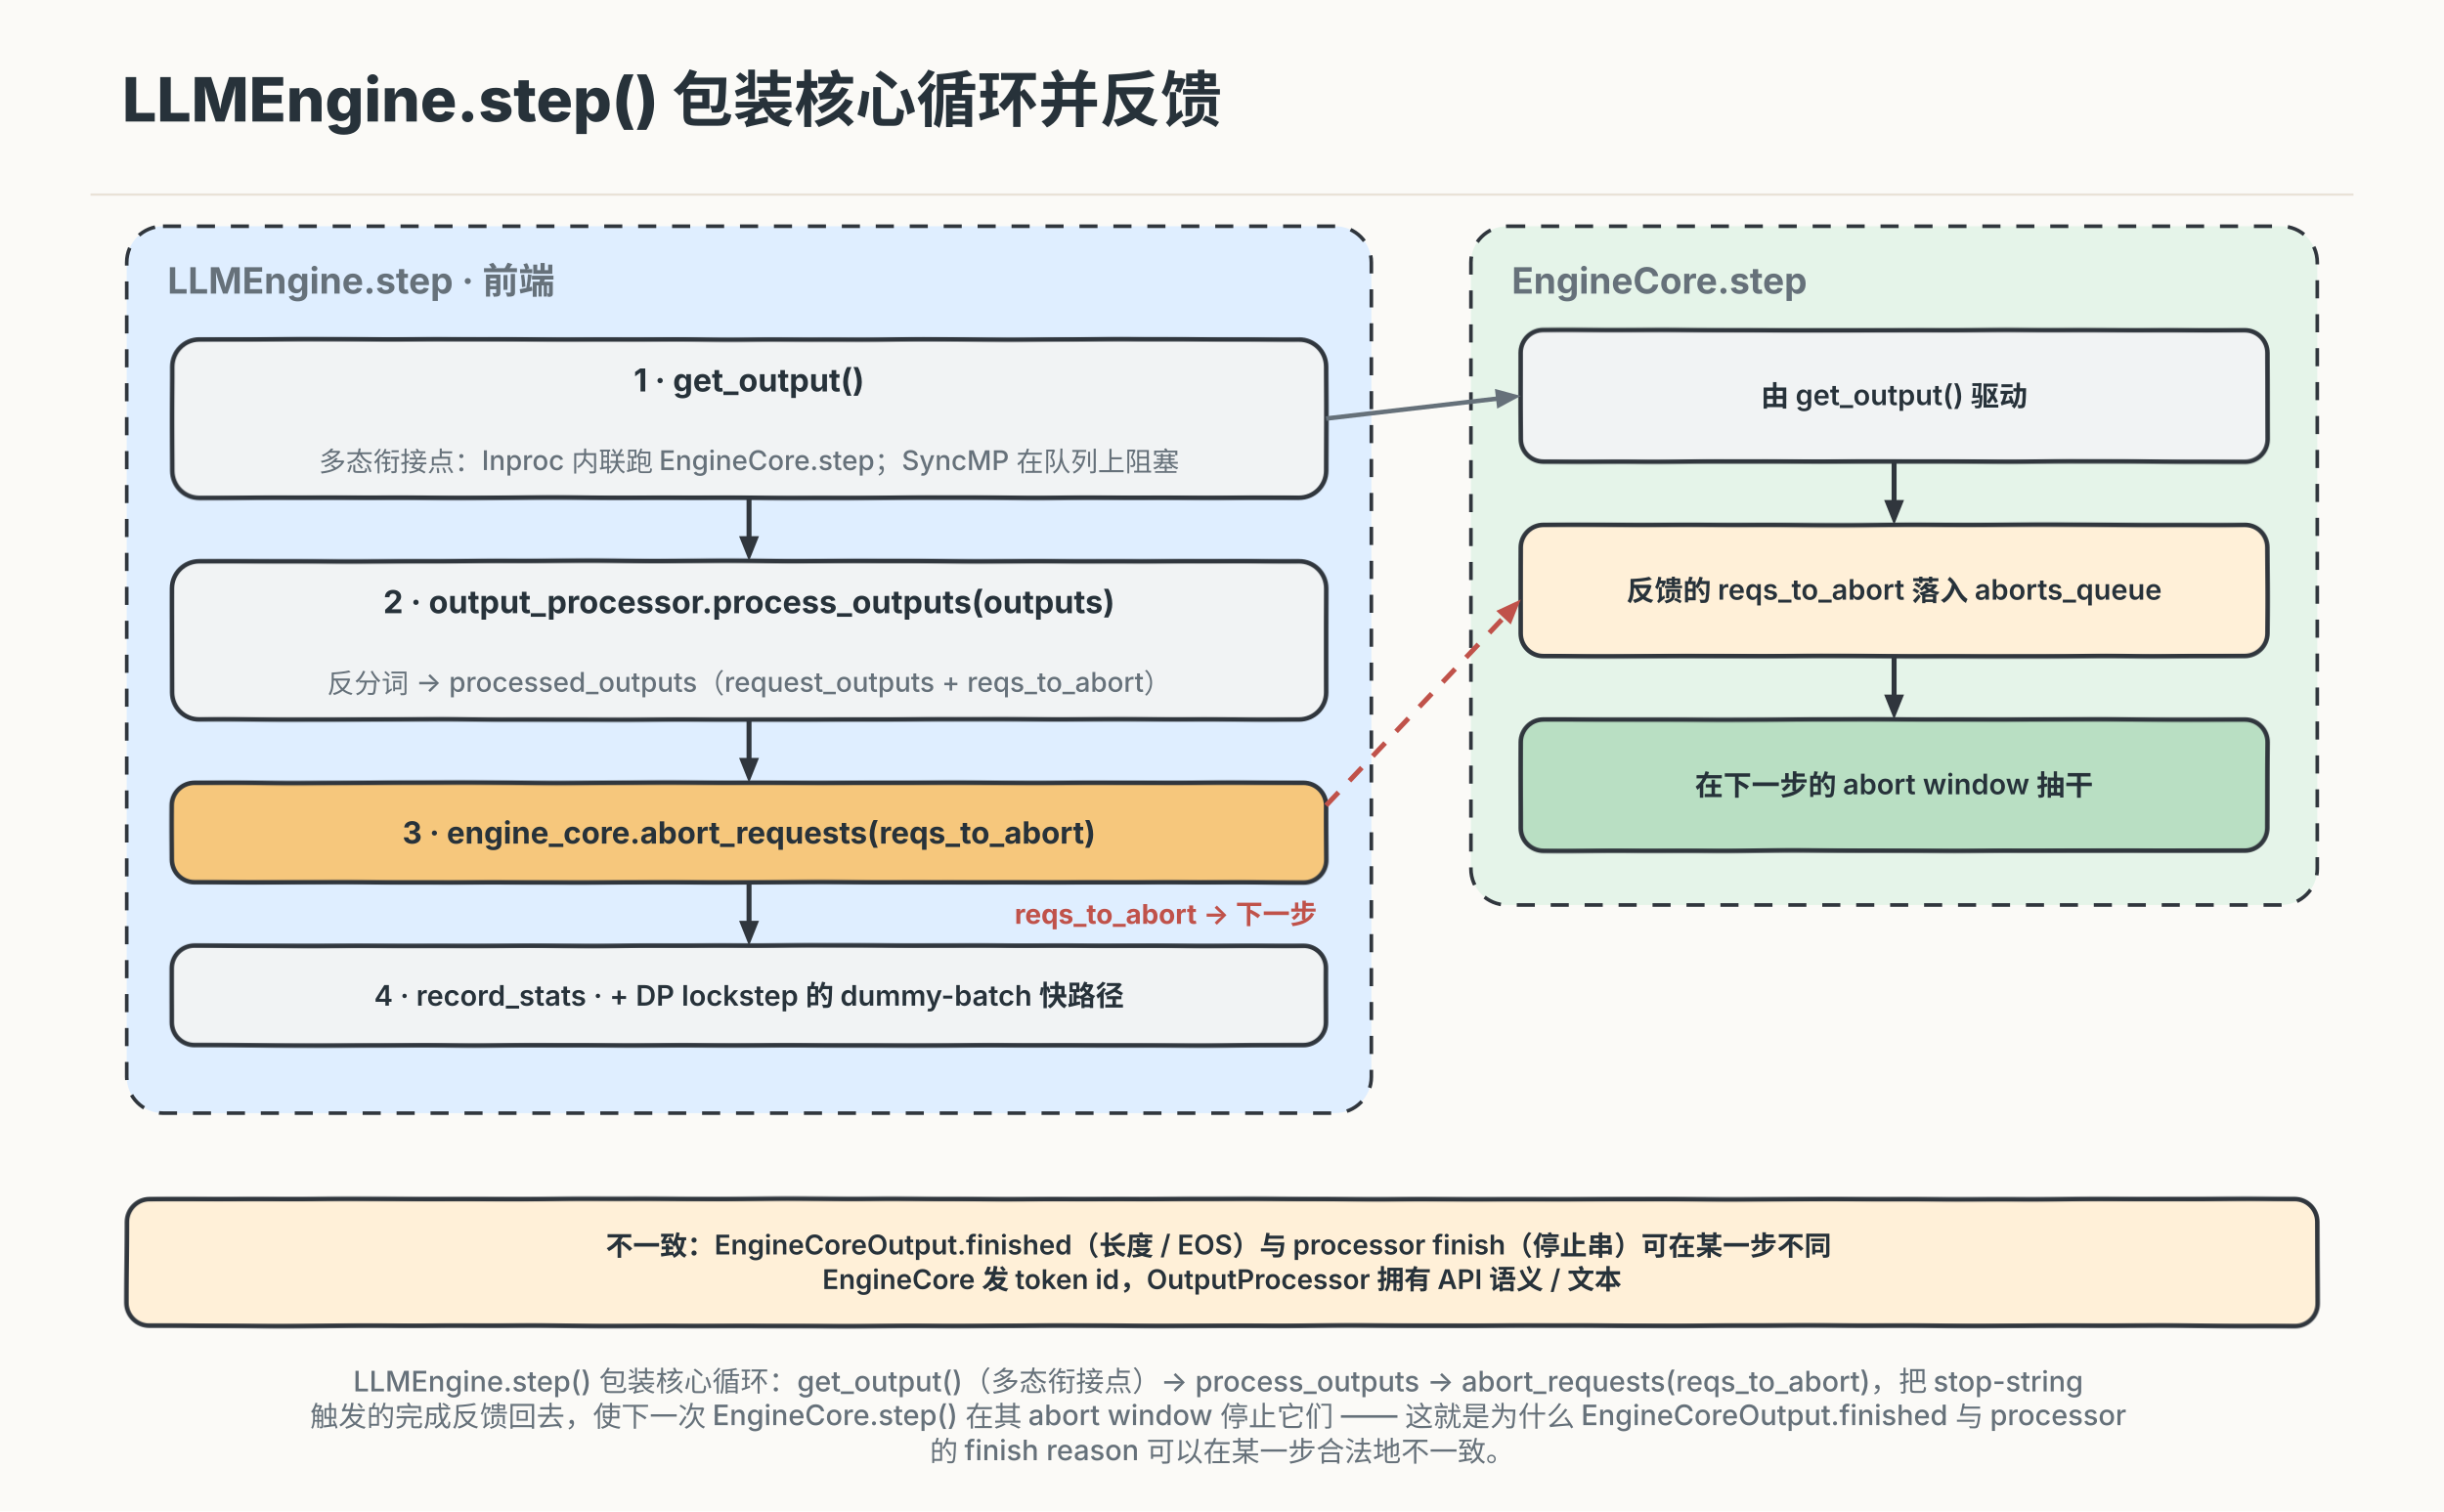
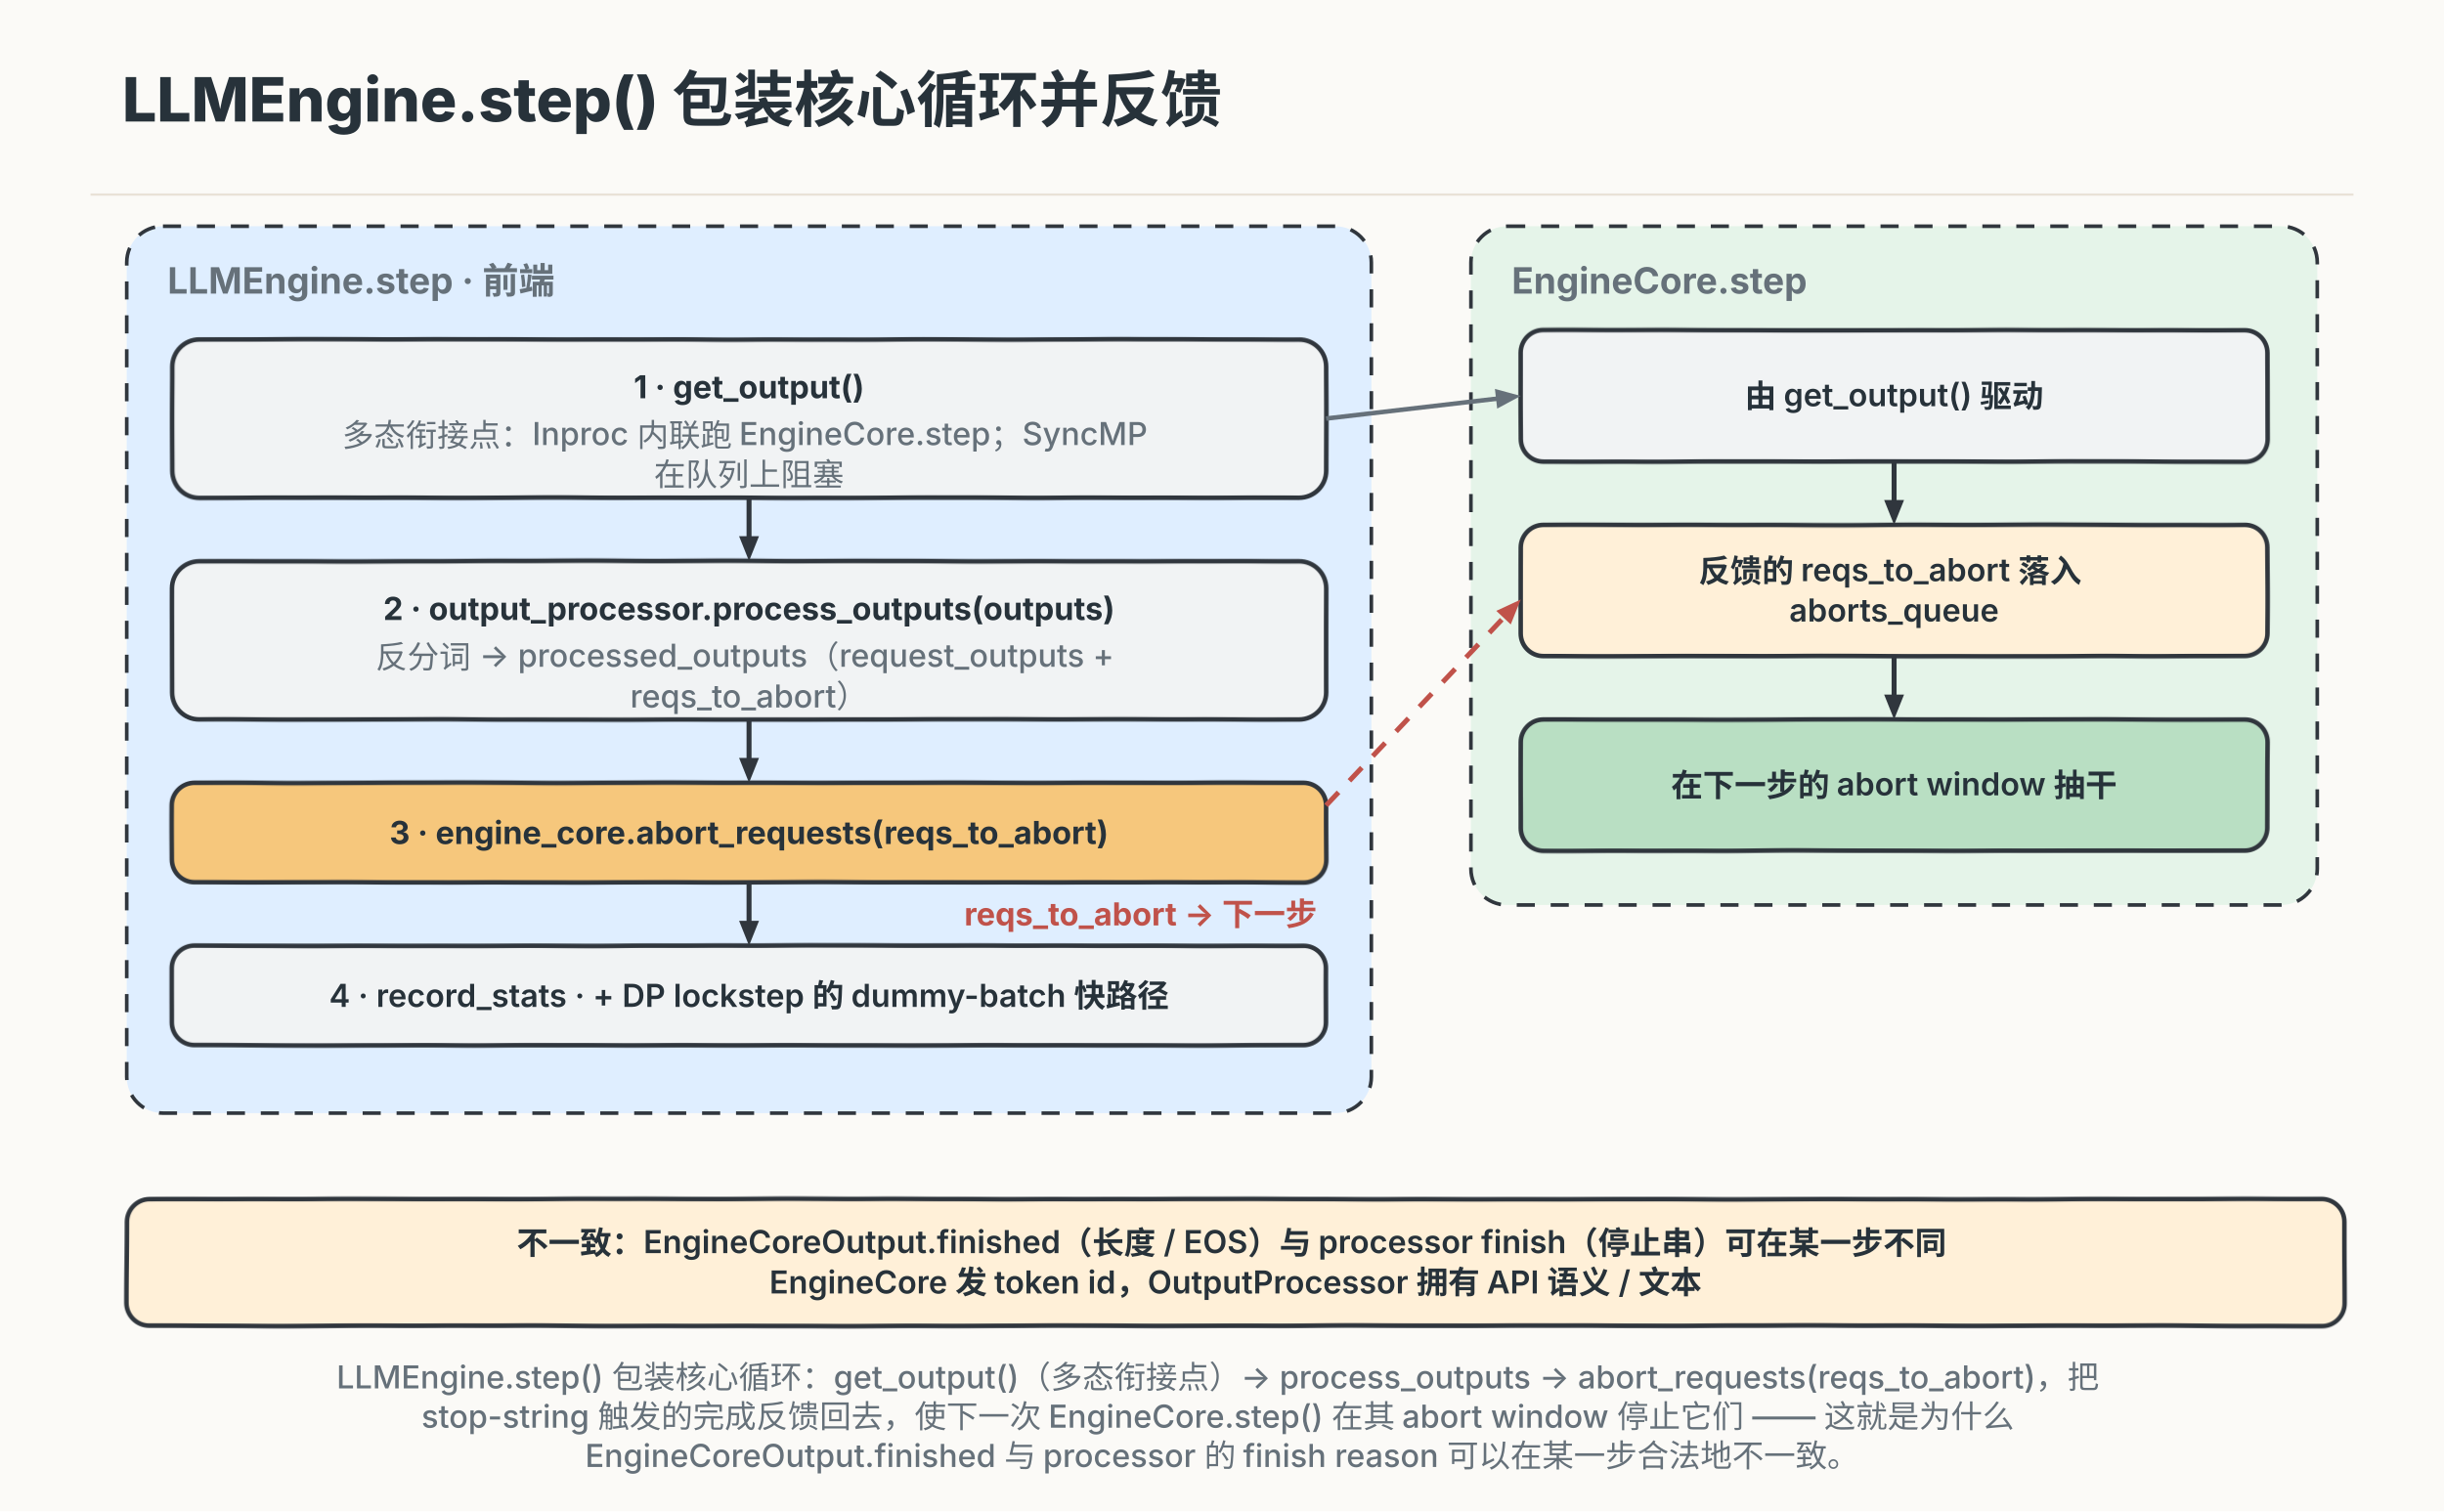
<svg xmlns="http://www.w3.org/2000/svg" width="1080" height="668" viewBox="0 0 1080 668" role="img" aria-label="LLMEngine.step() 包装核心循环并反馈">
  <defs>
    <filter id="roughen">
      <feTurbulence type="fractalNoise" baseFrequency="0.018" numOctaves="2" seed="7" result="noise" />
      <feDisplacementMap in="SourceGraphic" in2="noise" scale="0.55" />
    </filter>
    <marker id="arrow" viewBox="0 0 12 12" refX="9.2" refY="6" markerUnits="userSpaceOnUse" markerWidth="12" markerHeight="12" orient="auto-start-reverse">
      <path d="M 1.5 2 L 11 6 L 1.5 10 z" fill="#30363d" />
    </marker>
    <style>
    text { font-family: Inter, -apple-system, BlinkMacSystemFont, "Segoe UI", "PingFang SC", "Noto Sans CJK SC", Arial, sans-serif; }
    .rough { filter: url(#roughen); }
  </style>
  </defs>
  <rect width="1080" height="668" fill="#fbfaf7" />
  <path d="M 40 86 H 1040" stroke="#e9e2d7" stroke-width="1" />
  <text x="54" y="53.72" text-anchor="start" font-size="27" font-weight="800" fill="#27323a">
    <tspan x="54" dy="0">LLMEngine.step() 包装核心循环并反馈</tspan>
  </text>
  <rect x="56" y="100" width="550" height="392" rx="16" fill="#dfeeff" stroke="#30363d" stroke-width="1.6" stroke-dasharray="8 7" />
  <text x="74" y="129.76" text-anchor="start" font-size="16" font-weight="700" fill="#66717a">
    <tspan x="74" dy="0">LLMEngine.step  ·  前端</tspan>
  </text>
  <rect class="rough" x="76" y="150" width="510" height="70" rx="12" fill="#f1f3f4" stroke="#30363d" stroke-width="2" />
-   <text x="331" y="173.04" text-anchor="middle" font-size="14" font-weight="700" fill="#27323a">
+   <text x="331" y="176.04" text-anchor="middle" font-size="14" font-weight="700" fill="#27323a">
    <tspan x="331" dy="0">1 · get_output()</tspan>
  </text>
-   <text x="331" y="208.32" text-anchor="middle" font-size="12" font-weight="500" fill="#66717a">
-     <tspan x="331" dy="0">多态衔接点：Inproc 内联跑 EngineCore.step；SyncMP 在队列上阻塞</tspan>
+   <text x="331" y="197.36" text-anchor="middle" font-size="14" font-weight="500" fill="#66717a">
+     <tspan x="331" dy="0">多态衔接点：Inproc 内联跑 EngineCore.step；SyncMP</tspan>
+     <tspan x="331" dy="17.36">在队列上阻塞</tspan>
  </text>
  <rect class="rough" x="76" y="248" width="510" height="70" rx="12" fill="#f1f3f4" stroke="#30363d" stroke-width="2" />
-   <text x="331" y="271.04" text-anchor="middle" font-size="14" font-weight="700" fill="#27323a">
+   <text x="331" y="274.04" text-anchor="middle" font-size="14" font-weight="700" fill="#27323a">
    <tspan x="331" dy="0">2 · output_processor.process_outputs(outputs)</tspan>
  </text>
-   <text x="331" y="306.32" text-anchor="middle" font-size="12" font-weight="500" fill="#66717a">
-     <tspan x="331" dy="0">反分词 → processed_outputs（request_outputs + reqs_to_abort）</tspan>
+   <text x="331" y="295.36" text-anchor="middle" font-size="14" font-weight="500" fill="#66717a">
+     <tspan x="331" dy="0">反分词 → processed_outputs（request_outputs +</tspan>
+     <tspan x="331" dy="17.36">reqs_to_abort）</tspan>
  </text>
  <rect class="rough" x="76" y="346" width="510" height="44" rx="10" fill="#f6c77c" stroke="#30363d" stroke-width="2" />
-   <text x="331" y="372.86" text-anchor="middle" font-size="13.5" font-weight="700" fill="#27323a">
+   <text x="331" y="373.04" text-anchor="middle" font-size="14" font-weight="700" fill="#27323a">
    <tspan x="331" dy="0">3 · engine_core.abort_requests(reqs_to_abort)</tspan>
  </text>
  <rect class="rough" x="76" y="418" width="510" height="44" rx="10" fill="#f1f3f4" stroke="#30363d" stroke-width="2" />
-   <text x="331" y="444.5" text-anchor="middle" font-size="12.5" font-weight="600" fill="#27323a">
+   <text x="331" y="445.04" text-anchor="middle" font-size="14" font-weight="600" fill="#27323a">
    <tspan x="331" dy="0">4 · record_stats  ·  + DP lockstep 的 dummy-batch 快路径</tspan>
  </text>
  <path d="M 331 220 L 331.0 241.0" fill="none" stroke="#30363d" stroke-width="2.2" />
  <path d="M 331 248 L 326.6 237.0 L 335.4 237.0 z" fill="#30363d" />
  <path d="M 331 318 L 331.0 339.0" fill="none" stroke="#30363d" stroke-width="2.2" />
  <path d="M 331 346 L 326.6 335.0 L 335.4 335.0 z" fill="#30363d" />
  <path d="M 331 390 L 331.0 411.0" fill="none" stroke="#30363d" stroke-width="2.2" />
  <path d="M 331 418 L 326.6 407.0 L 335.4 407.0 z" fill="#30363d" />
  <rect x="650" y="100" width="374" height="300" rx="16" fill="#e5f4e9" stroke="#30363d" stroke-width="1.6" stroke-dasharray="8 7" />
  <text x="668" y="129.76" text-anchor="start" font-size="16" font-weight="700" fill="#66717a">
    <tspan x="668" dy="0">EngineCore.step</tspan>
  </text>
  <rect class="rough" x="672" y="146" width="330" height="58" rx="10" fill="#f1f3f4" stroke="#30363d" stroke-width="2" />
-   <text x="837" y="179.5" text-anchor="middle" font-size="12.5" font-weight="600" fill="#27323a">
+   <text x="837" y="180.04" text-anchor="middle" font-size="14" font-weight="600" fill="#27323a">
    <tspan x="837" dy="0">由 get_output() 驱动</tspan>
  </text>
  <path d="M 837 204 L 837.0 225.0" fill="none" stroke="#30363d" stroke-width="2.2" />
  <path d="M 837 232 L 832.6 221.0 L 841.4 221.0 z" fill="#30363d" />
  <rect class="rough" x="672" y="232" width="330" height="58" rx="10" fill="#fff0d8" stroke="#30363d" stroke-width="2" />
-   <text x="837" y="265.5" text-anchor="middle" font-size="12.5" font-weight="600" fill="#27323a">
-     <tspan x="837" dy="0">反馈的 reqs_to_abort 落入 aborts_queue</tspan>
+   <text x="837" y="257.36" text-anchor="middle" font-size="14" font-weight="600" fill="#27323a">
+     <tspan x="837" dy="0">反馈的 reqs_to_abort 落入</tspan>
+     <tspan x="837" dy="17.36">aborts_queue</tspan>
  </text>
  <path d="M 837 290 L 837.0 311.0" fill="none" stroke="#30363d" stroke-width="2.2" />
  <path d="M 837 318 L 832.6 307.0 L 841.4 307.0 z" fill="#30363d" />
  <rect class="rough" x="672" y="318" width="330" height="58" rx="10" fill="#b9dfc3" stroke="#30363d" stroke-width="2" />
-   <text x="837" y="351.5" text-anchor="middle" font-size="12.5" font-weight="600" fill="#27323a">
+   <text x="837" y="352.04" text-anchor="middle" font-size="14" font-weight="600" fill="#27323a">
    <tspan x="837" dy="0">在下一步的 abort window 抽干</tspan>
  </text>
  <path d="M 586 185 L 665.0 175.8" fill="none" stroke="#66717a" stroke-width="2" />
  <path d="M 672 175 L 661.6 180.6 L 660.6 171.9 z" fill="#66717a" />
  <path d="M 586 356 L 667.2 270.1" fill="none" stroke="#c0524a" stroke-width="2.2" stroke-dasharray="8 7" />
  <path d="M 672 265 L 667.6 276.0 L 661.2 270.0 z" fill="#c0524a" />
-   <text x="582" y="408.32" text-anchor="end" font-size="12" font-weight="700" fill="#c0524a">
+   <text x="582" y="409.04" text-anchor="end" font-size="14" font-weight="700" fill="#c0524a">
    <tspan x="582" dy="0">reqs_to_abort  →  下一步</tspan>
  </text>
-   <rect class="rough" x="56" y="530" width="968" height="56" rx="10" fill="#fff0d8" stroke="#30363d" stroke-width="2" />
-   <text x="540" y="554.88" text-anchor="middle" font-size="12" font-weight="600" fill="#27323a">
-     <tspan x="540" dy="0">不一致：EngineCoreOutput.finished（长度 / EOS）与 processor finish（停止串）可在某一步不同</tspan>
-     <tspan x="540" dy="14.88">EngineCore 发 token id，OutputProcessor 拥有 API 语义 / 文本</tspan>
+   <rect class="rough" x="56" y="530" width="980" height="56" rx="10" fill="#fff0d8" stroke="#30363d" stroke-width="2" />
+   <text x="546" y="554.36" text-anchor="middle" font-size="14" font-weight="600" fill="#27323a">
+     <tspan x="546" dy="0">不一致：EngineCoreOutput.finished（长度 / EOS）与 processor finish（停止串）可在某一步不同</tspan>
+     <tspan x="546" dy="17.36">EngineCore 发 token id，OutputProcessor 拥有 API 语义 / 文本</tspan>
  </text>
-   <text x="540" y="615" text-anchor="middle" font-size="12.5" font-weight="500" fill="#66717a">
-     <tspan x="540" dy="0">LLMEngine.step() 包装核心循环：get_output()（多态衔接点）→ process_outputs → abort_requests(reqs_to_abort)，把 stop-string</tspan>
-     <tspan x="540" dy="15.5">触发的完成反馈回去，使下一次 EngineCore.step() 在其 abort window 停止它们 —— 这就是为什么 EngineCoreOutput.finished 与 processor</tspan>
-     <tspan x="540" dy="15.5">的 finish reason 可以在某一步合法地不一致。</tspan>
+   <text x="540" y="613.68" text-anchor="middle" font-size="14" font-weight="500" fill="#66717a">
+     <tspan x="540" dy="0">LLMEngine.step() 包装核心循环：get_output()（多态衔接点）→ process_outputs → abort_requests(reqs_to_abort)，把</tspan>
+     <tspan x="540" dy="17.36">stop-string 触发的完成反馈回去，使下一次 EngineCore.step() 在其 abort window 停止它们 —— 这就是为什么</tspan>
+     <tspan x="540" dy="17.36">EngineCoreOutput.finished 与 processor 的 finish reason 可以在某一步合法地不一致。</tspan>
  </text>
</svg>
